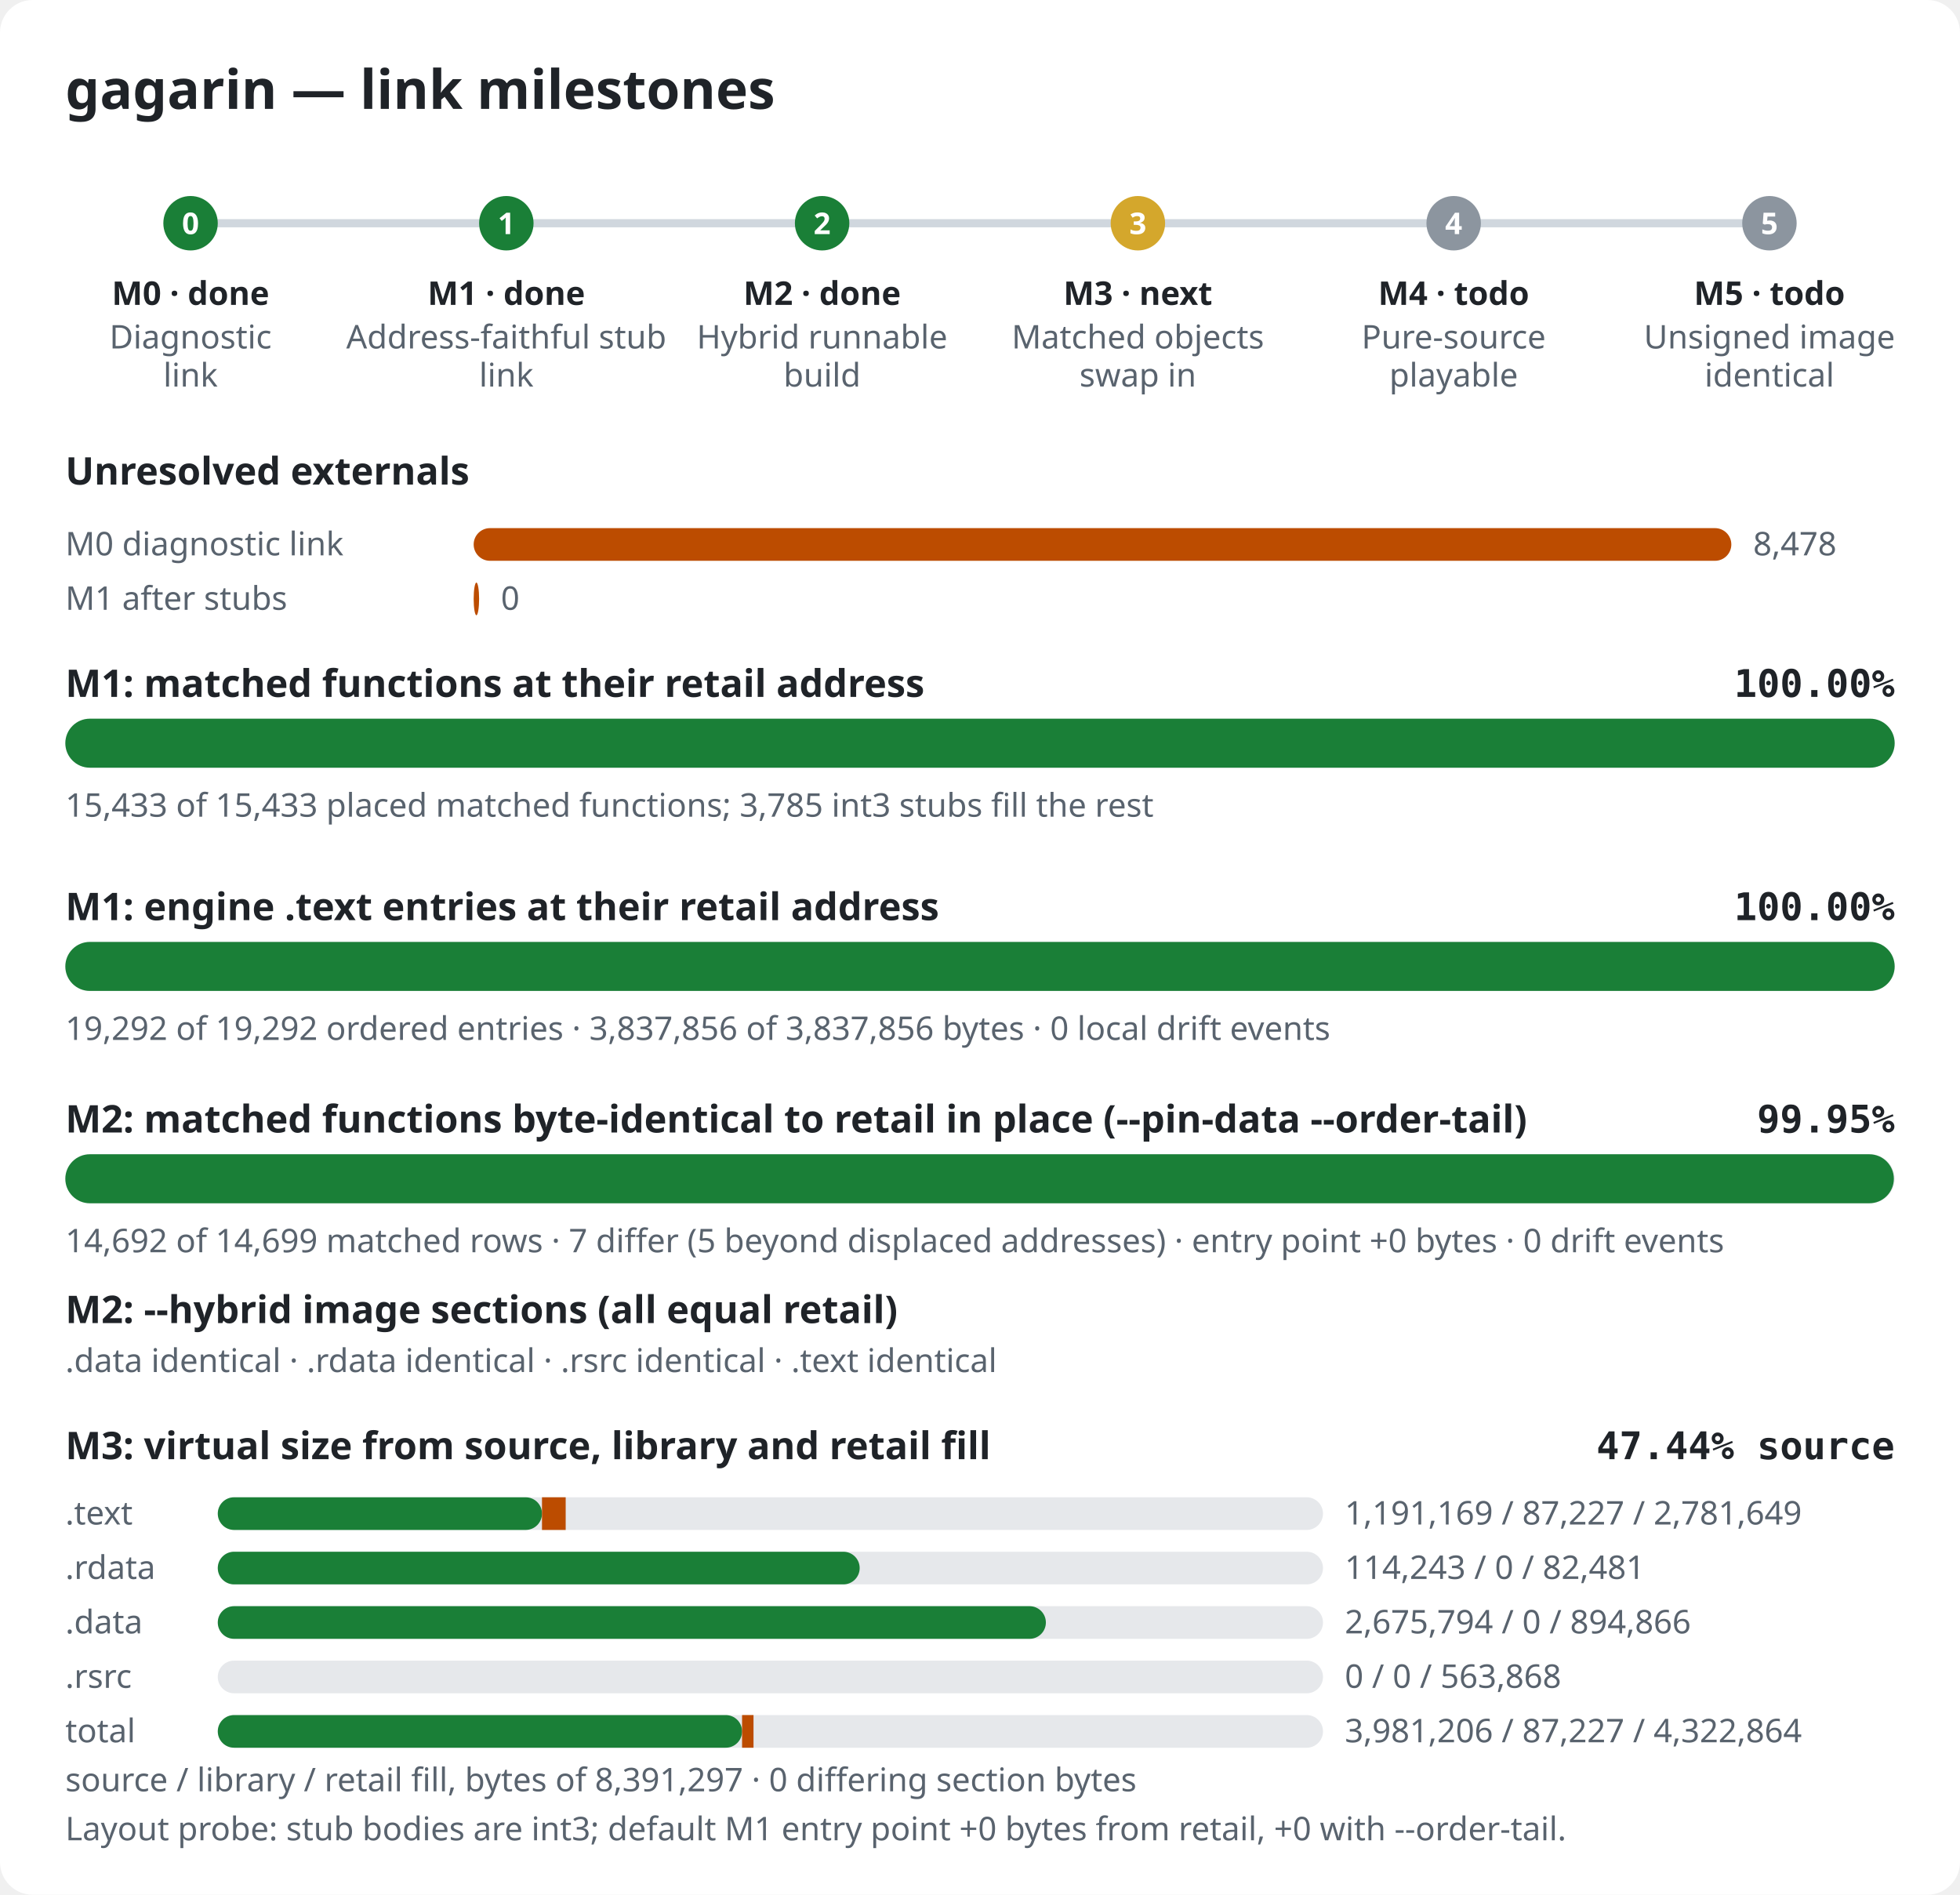
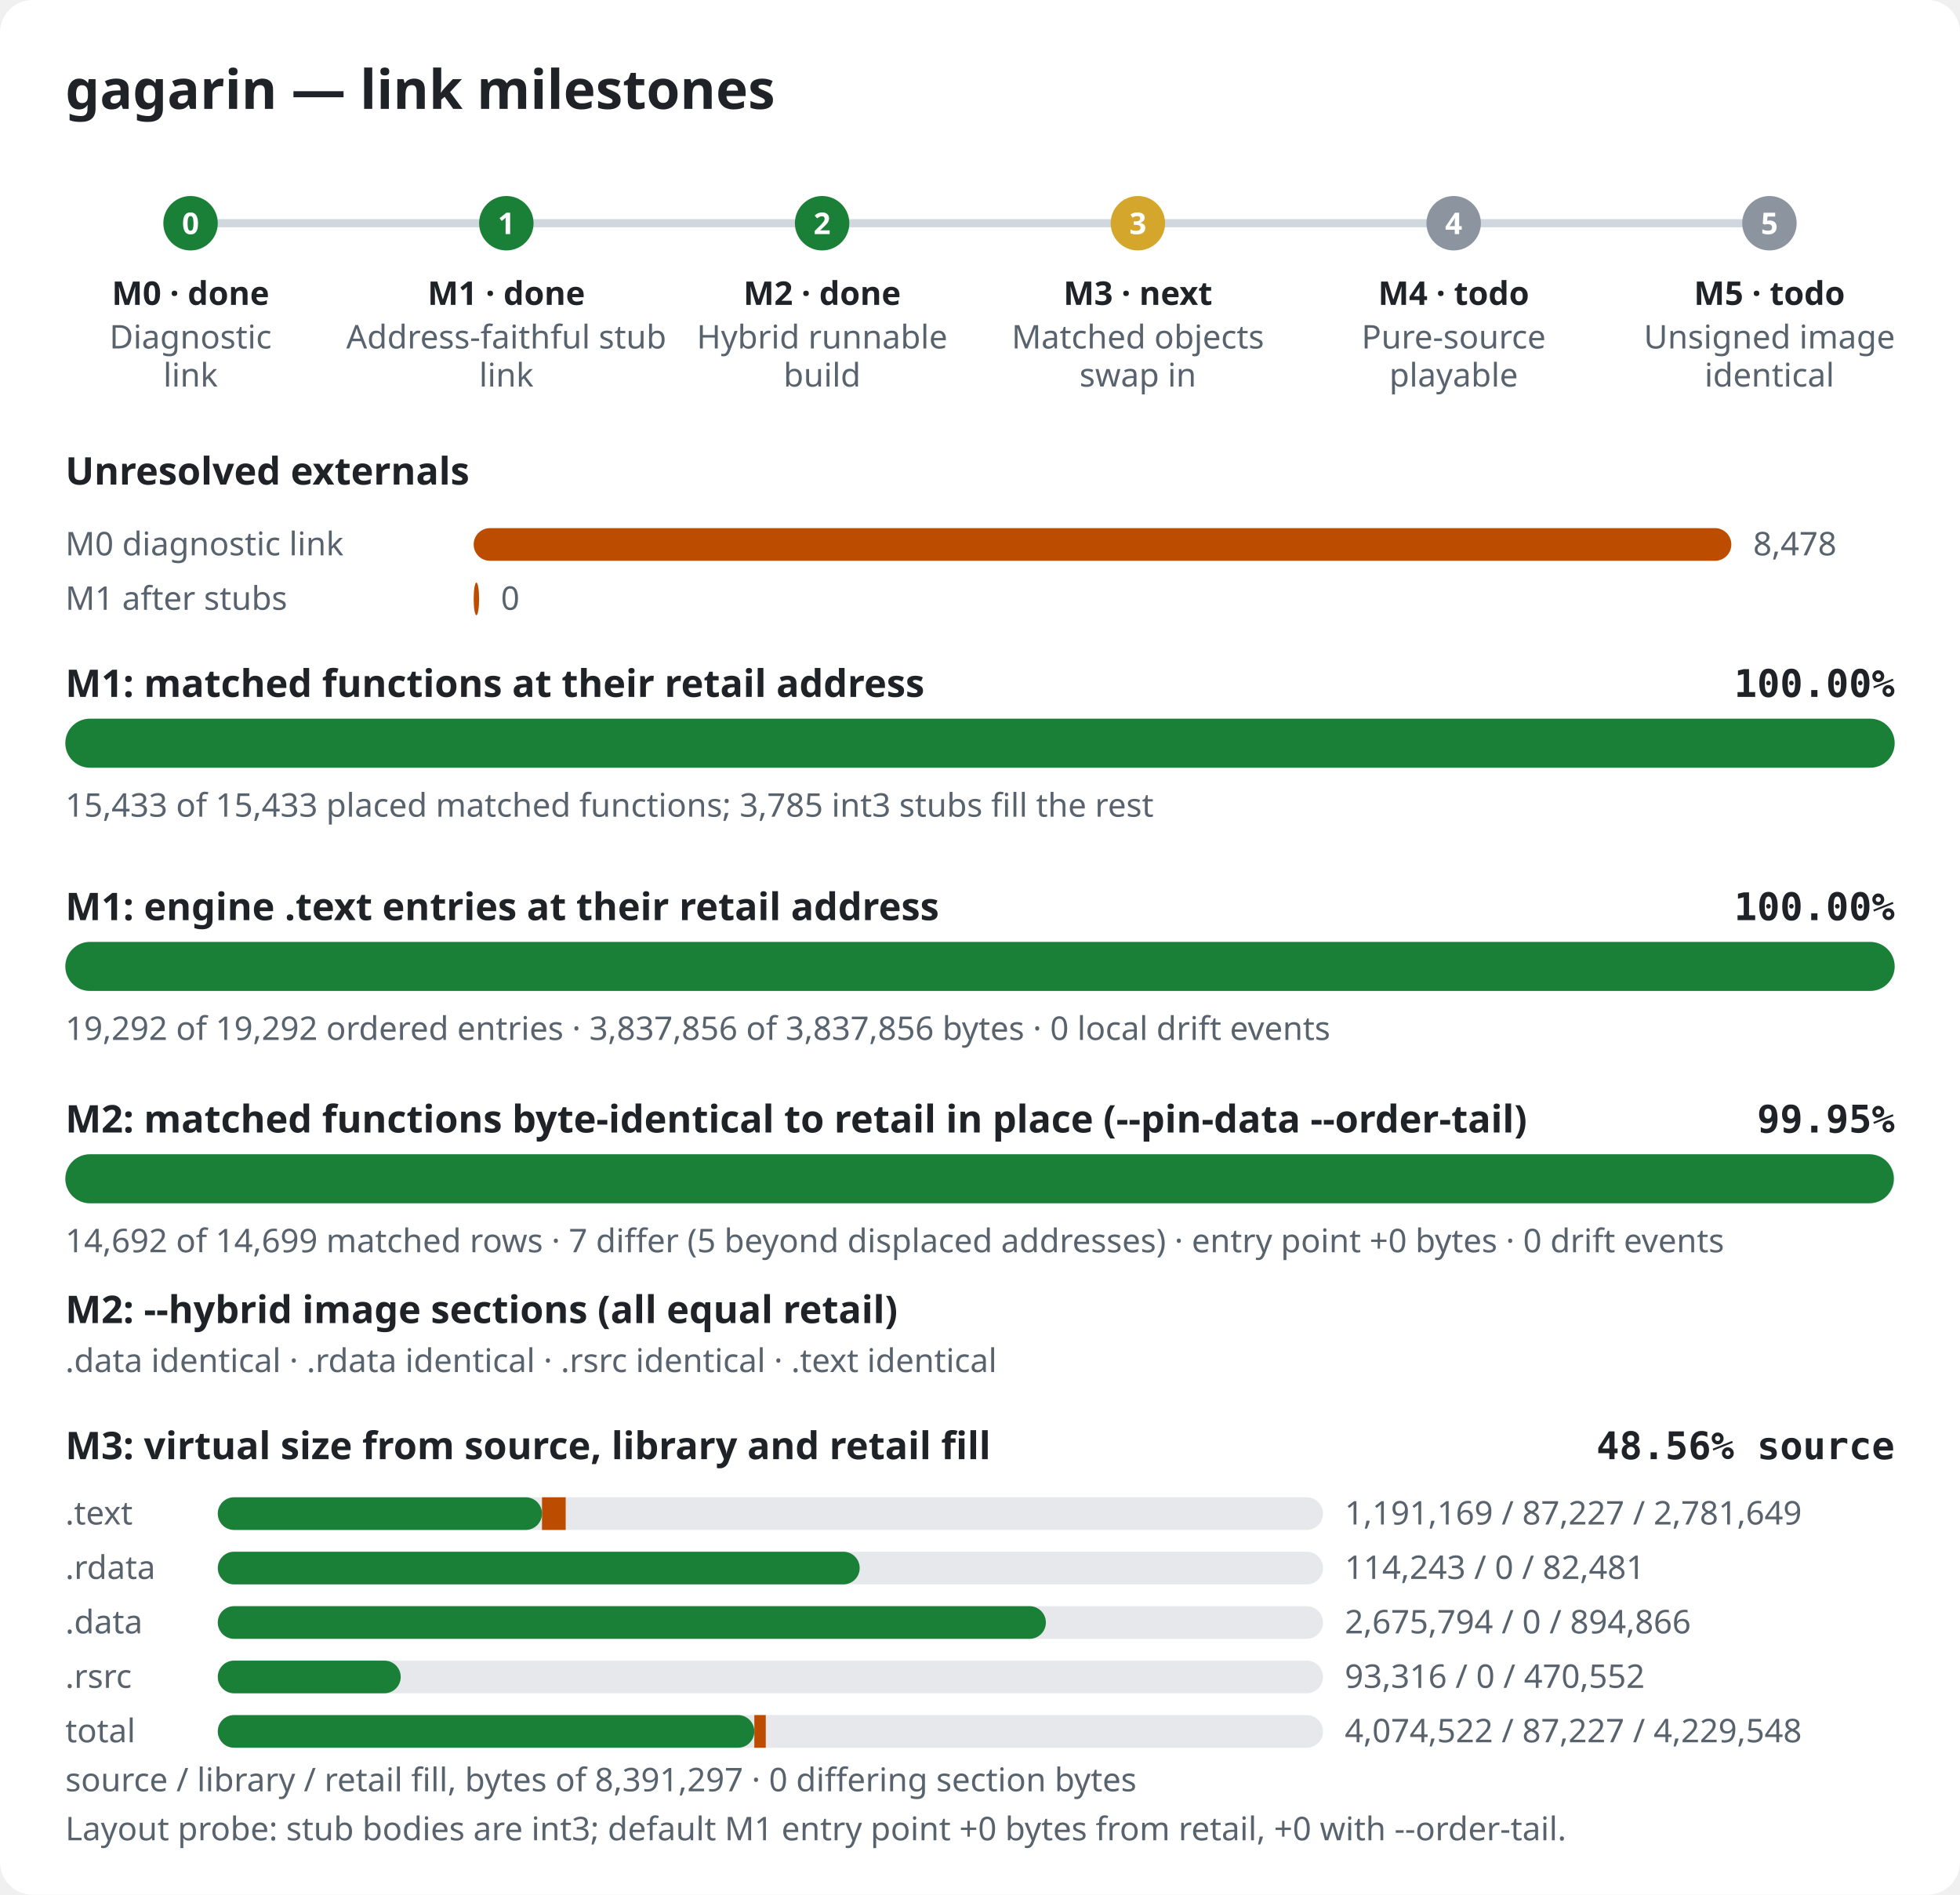
<svg xmlns="http://www.w3.org/2000/svg" width="720" height="696" viewBox="0 0 720 696" role="img" aria-label="gagarin link milestones">
  <style>.bg{fill:#ffffff}.title{font:600 20px sans-serif;fill:#1f2328}.label{font:600 14px sans-serif;fill:#1f2328}.pct{font:600 14px monospace;fill:#1f2328}.note{font:12px sans-serif;fill:#59636e}.mlabel{font:600 12px sans-serif;fill:#1f2328}.mid{font:600 11px sans-serif;fill:#ffffff}.track{fill:#e6e8eb}.rail{stroke:#d0d7de;stroke-width:3}.done,.m-done{fill:#1a7f37}.m-next{fill:#d4a72c}.m-todo{fill:#8c959f}.warn{fill:#bc4c00}@media (prefers-color-scheme: dark){.bg{fill:#0d1117}.title,.label,.pct,.mlabel{fill:#e6edf3}.note{fill:#9198a1}.track{fill:#262c36}.rail{stroke:#3d444d}.done,.m-done{fill:#3fb950}.m-next{fill:#d29922}.m-todo{fill:#656c76}.warn{fill:#db6d28}}</style>
  <rect width="720" height="696" rx="12" class="bg" />
  <text x="24" y="40" class="title">gagarin — link milestones</text>
  <line x1="70" y1="82" x2="650" y2="82" class="rail" />
  <circle cx="70.0" cy="82" r="10" class="m-done" />
  <text x="70.0" y="86" class="mid" text-anchor="middle">0</text>
  <text x="70.0" y="112" class="mlabel" text-anchor="middle">M0 · done</text>
  <text x="70.0" y="128" class="note" text-anchor="middle">Diagnostic</text>
  <text x="70.0" y="142" class="note" text-anchor="middle">link</text>
  <circle cx="186.0" cy="82" r="10" class="m-done" />
  <text x="186.0" y="86" class="mid" text-anchor="middle">1</text>
  <text x="186.0" y="112" class="mlabel" text-anchor="middle">M1 · done</text>
  <text x="186.0" y="128" class="note" text-anchor="middle">Address-faithful stub</text>
  <text x="186.0" y="142" class="note" text-anchor="middle">link</text>
  <circle cx="302.0" cy="82" r="10" class="m-done" />
  <text x="302.0" y="86" class="mid" text-anchor="middle">2</text>
  <text x="302.0" y="112" class="mlabel" text-anchor="middle">M2 · done</text>
  <text x="302.0" y="128" class="note" text-anchor="middle">Hybrid runnable</text>
  <text x="302.0" y="142" class="note" text-anchor="middle">build</text>
  <circle cx="418.0" cy="82" r="10" class="m-next" />
  <text x="418.0" y="86" class="mid" text-anchor="middle">3</text>
  <text x="418.0" y="112" class="mlabel" text-anchor="middle">M3 · next</text>
  <text x="418.0" y="128" class="note" text-anchor="middle">Matched objects</text>
  <text x="418.0" y="142" class="note" text-anchor="middle">swap in</text>
  <circle cx="534.0" cy="82" r="10" class="m-todo" />
  <text x="534.0" y="86" class="mid" text-anchor="middle">4</text>
  <text x="534.0" y="112" class="mlabel" text-anchor="middle">M4 · todo</text>
  <text x="534.0" y="128" class="note" text-anchor="middle">Pure-source</text>
  <text x="534.0" y="142" class="note" text-anchor="middle">playable</text>
  <circle cx="650.0" cy="82" r="10" class="m-todo" />
  <text x="650.0" y="86" class="mid" text-anchor="middle">5</text>
  <text x="650.0" y="112" class="mlabel" text-anchor="middle">M5 · todo</text>
  <text x="650.0" y="128" class="note" text-anchor="middle">Unsigned image</text>
  <text x="650.0" y="142" class="note" text-anchor="middle">identical</text>
  <text x="24" y="178" class="label">Unresolved externals</text>
  <text x="24" y="204" class="note">M0 diagnostic link</text>
  <rect x="174" y="194" width="462.0" height="12" rx="6" class="warn" />
  <text x="644.0" y="204" class="note">8,478</text>
  <text x="24" y="224" class="note">M1 after stubs</text>
  <rect x="174" y="214" width="2.0" height="12" rx="6" class="warn" />
  <text x="184.0" y="224" class="note">0</text>
  <text x="24" y="256" class="label">M1: matched functions at their retail address</text>
  <text x="696" y="256" class="pct" text-anchor="end">100.00%</text>
  <rect x="24" y="264" width="672" height="18" rx="9" class="track" />
  <rect x="24" y="264" width="672.0" height="18" rx="9" class="done" />
  <text x="24" y="300" class="note">15,433 of 15,433 placed matched functions; 3,785 int3 stubs fill the rest</text>
  <text x="24" y="338" class="label">M1: engine .text entries at their retail address</text>
  <text x="696" y="338" class="pct" text-anchor="end">100.00%</text>
  <rect x="24" y="346" width="672" height="18" rx="9" class="track" />
  <rect x="24" y="346" width="672.0" height="18" rx="9" class="done" />
  <text x="24" y="382" class="note">19,292 of 19,292 ordered entries · 3,837,856 of 3,837,856 bytes · 0 local drift events</text>
  <text x="24" y="416" class="label">M2: matched functions byte-identical to retail in place (--pin-data --order-tail)</text>
  <text x="696" y="416" class="pct" text-anchor="end">99.95%</text>
  <rect x="24" y="424" width="672" height="18" rx="9" class="track" />
  <rect x="24" y="424" width="671.7" height="18" rx="9" class="done" />
  <text x="24" y="460" class="note">14,692 of 14,699 matched rows · 7 differ (5 beyond displaced addresses) · entry point +0 bytes · 0 drift events</text>
  <text x="24" y="486" class="label">M2: --hybrid image sections (all equal retail)</text>
  <text x="24" y="504" class="note">.data identical · .rdata identical · .rsrc identical · .text identical</text>
  <text x="24" y="536" class="label">M3: virtual size from source, library and retail fill</text>
-   <text x="696" y="536" class="pct" text-anchor="end">47.44% source</text>
+   <text x="696" y="536" class="pct" text-anchor="end">48.56% source</text>
  <text x="24" y="560" class="note">.text</text>
  <rect x="80" y="550" width="406" height="12" rx="6" class="track" />
  <rect x="80" y="550" width="119.1" height="12" rx="6" class="done" />
  <rect x="199.1" y="550" width="8.7" height="12" class="warn" />
  <text x="494" y="560" class="note">1,191,169 / 87,227 / 2,781,649</text>
  <text x="24" y="580" class="note">.rdata</text>
  <rect x="80" y="570" width="406" height="12" rx="6" class="track" />
  <rect x="80" y="570" width="235.8" height="12" rx="6" class="done" />
  <rect x="315.8" y="570" width="0.0" height="12" class="warn" />
  <text x="494" y="580" class="note">114,243 / 0 / 82,481</text>
  <text x="24" y="600" class="note">.data</text>
  <rect x="80" y="590" width="406" height="12" rx="6" class="track" />
  <rect x="80" y="590" width="304.2" height="12" rx="6" class="done" />
  <rect x="384.2" y="590" width="0.0" height="12" class="warn" />
  <text x="494" y="600" class="note">2,675,794 / 0 / 894,866</text>
  <text x="24" y="620" class="note">.rsrc</text>
  <rect x="80" y="610" width="406" height="12" rx="6" class="track" />
-   <rect x="80" y="610" width="0.0" height="12" rx="6" class="done" />
-   <rect x="80.0" y="610" width="0.0" height="12" class="warn" />
-   <text x="494" y="620" class="note">0 / 0 / 563,868</text>
+   <rect x="80" y="610" width="67.2" height="12" rx="6" class="done" />
+   <rect x="147.2" y="610" width="0.0" height="12" class="warn" />
+   <text x="494" y="620" class="note">93,316 / 0 / 470,552</text>
  <text x="24" y="640" class="note">total</text>
  <rect x="80" y="630" width="406" height="12" rx="6" class="track" />
-   <rect x="80" y="630" width="192.6" height="12" rx="6" class="done" />
-   <rect x="272.6" y="630" width="4.2" height="12" class="warn" />
-   <text x="494" y="640" class="note">3,981,206 / 87,227 / 4,322,864</text>
+   <rect x="80" y="630" width="197.1" height="12" rx="6" class="done" />
+   <rect x="277.1" y="630" width="4.2" height="12" class="warn" />
+   <text x="494" y="640" class="note">4,074,522 / 87,227 / 4,229,548</text>
  <text x="24" y="658" class="note">source / library / retail fill, bytes of 8,391,297 · 0 differing section bytes</text>
  <text x="24" y="676" class="note">Layout probe: stub bodies are int3; default M1 entry point +0 bytes from retail, +0 with --order-tail.</text>
</svg>
